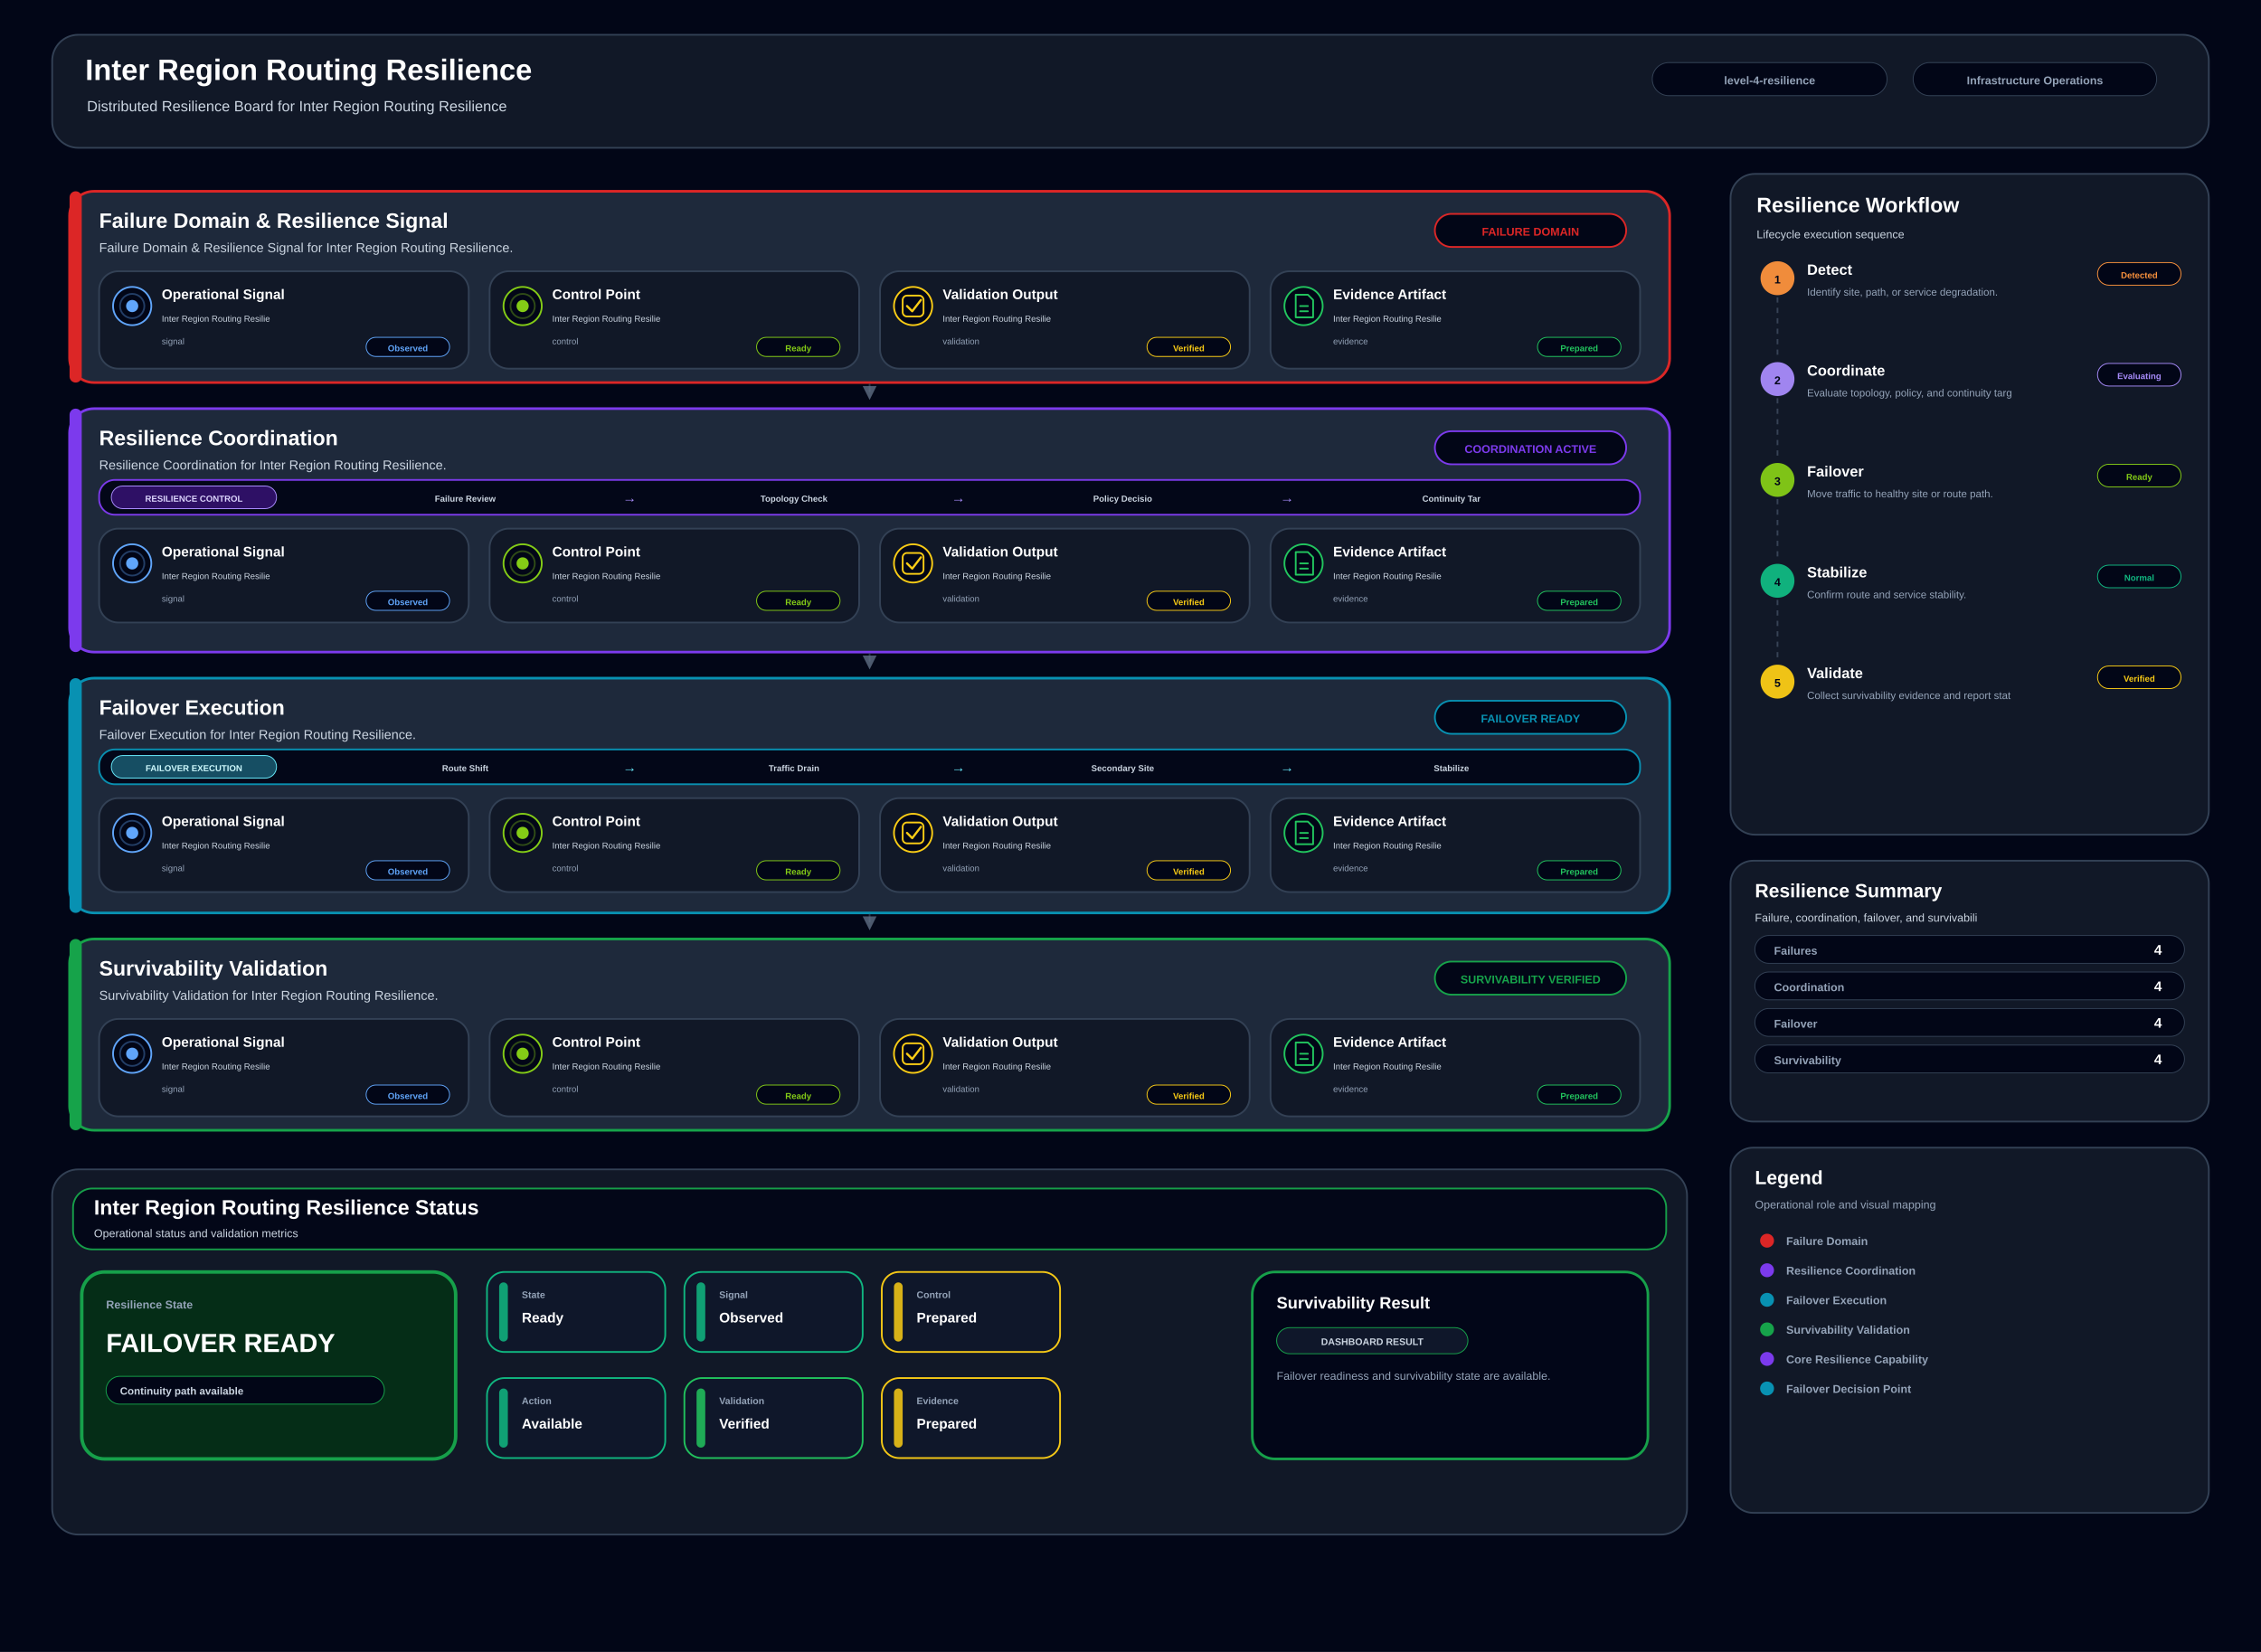
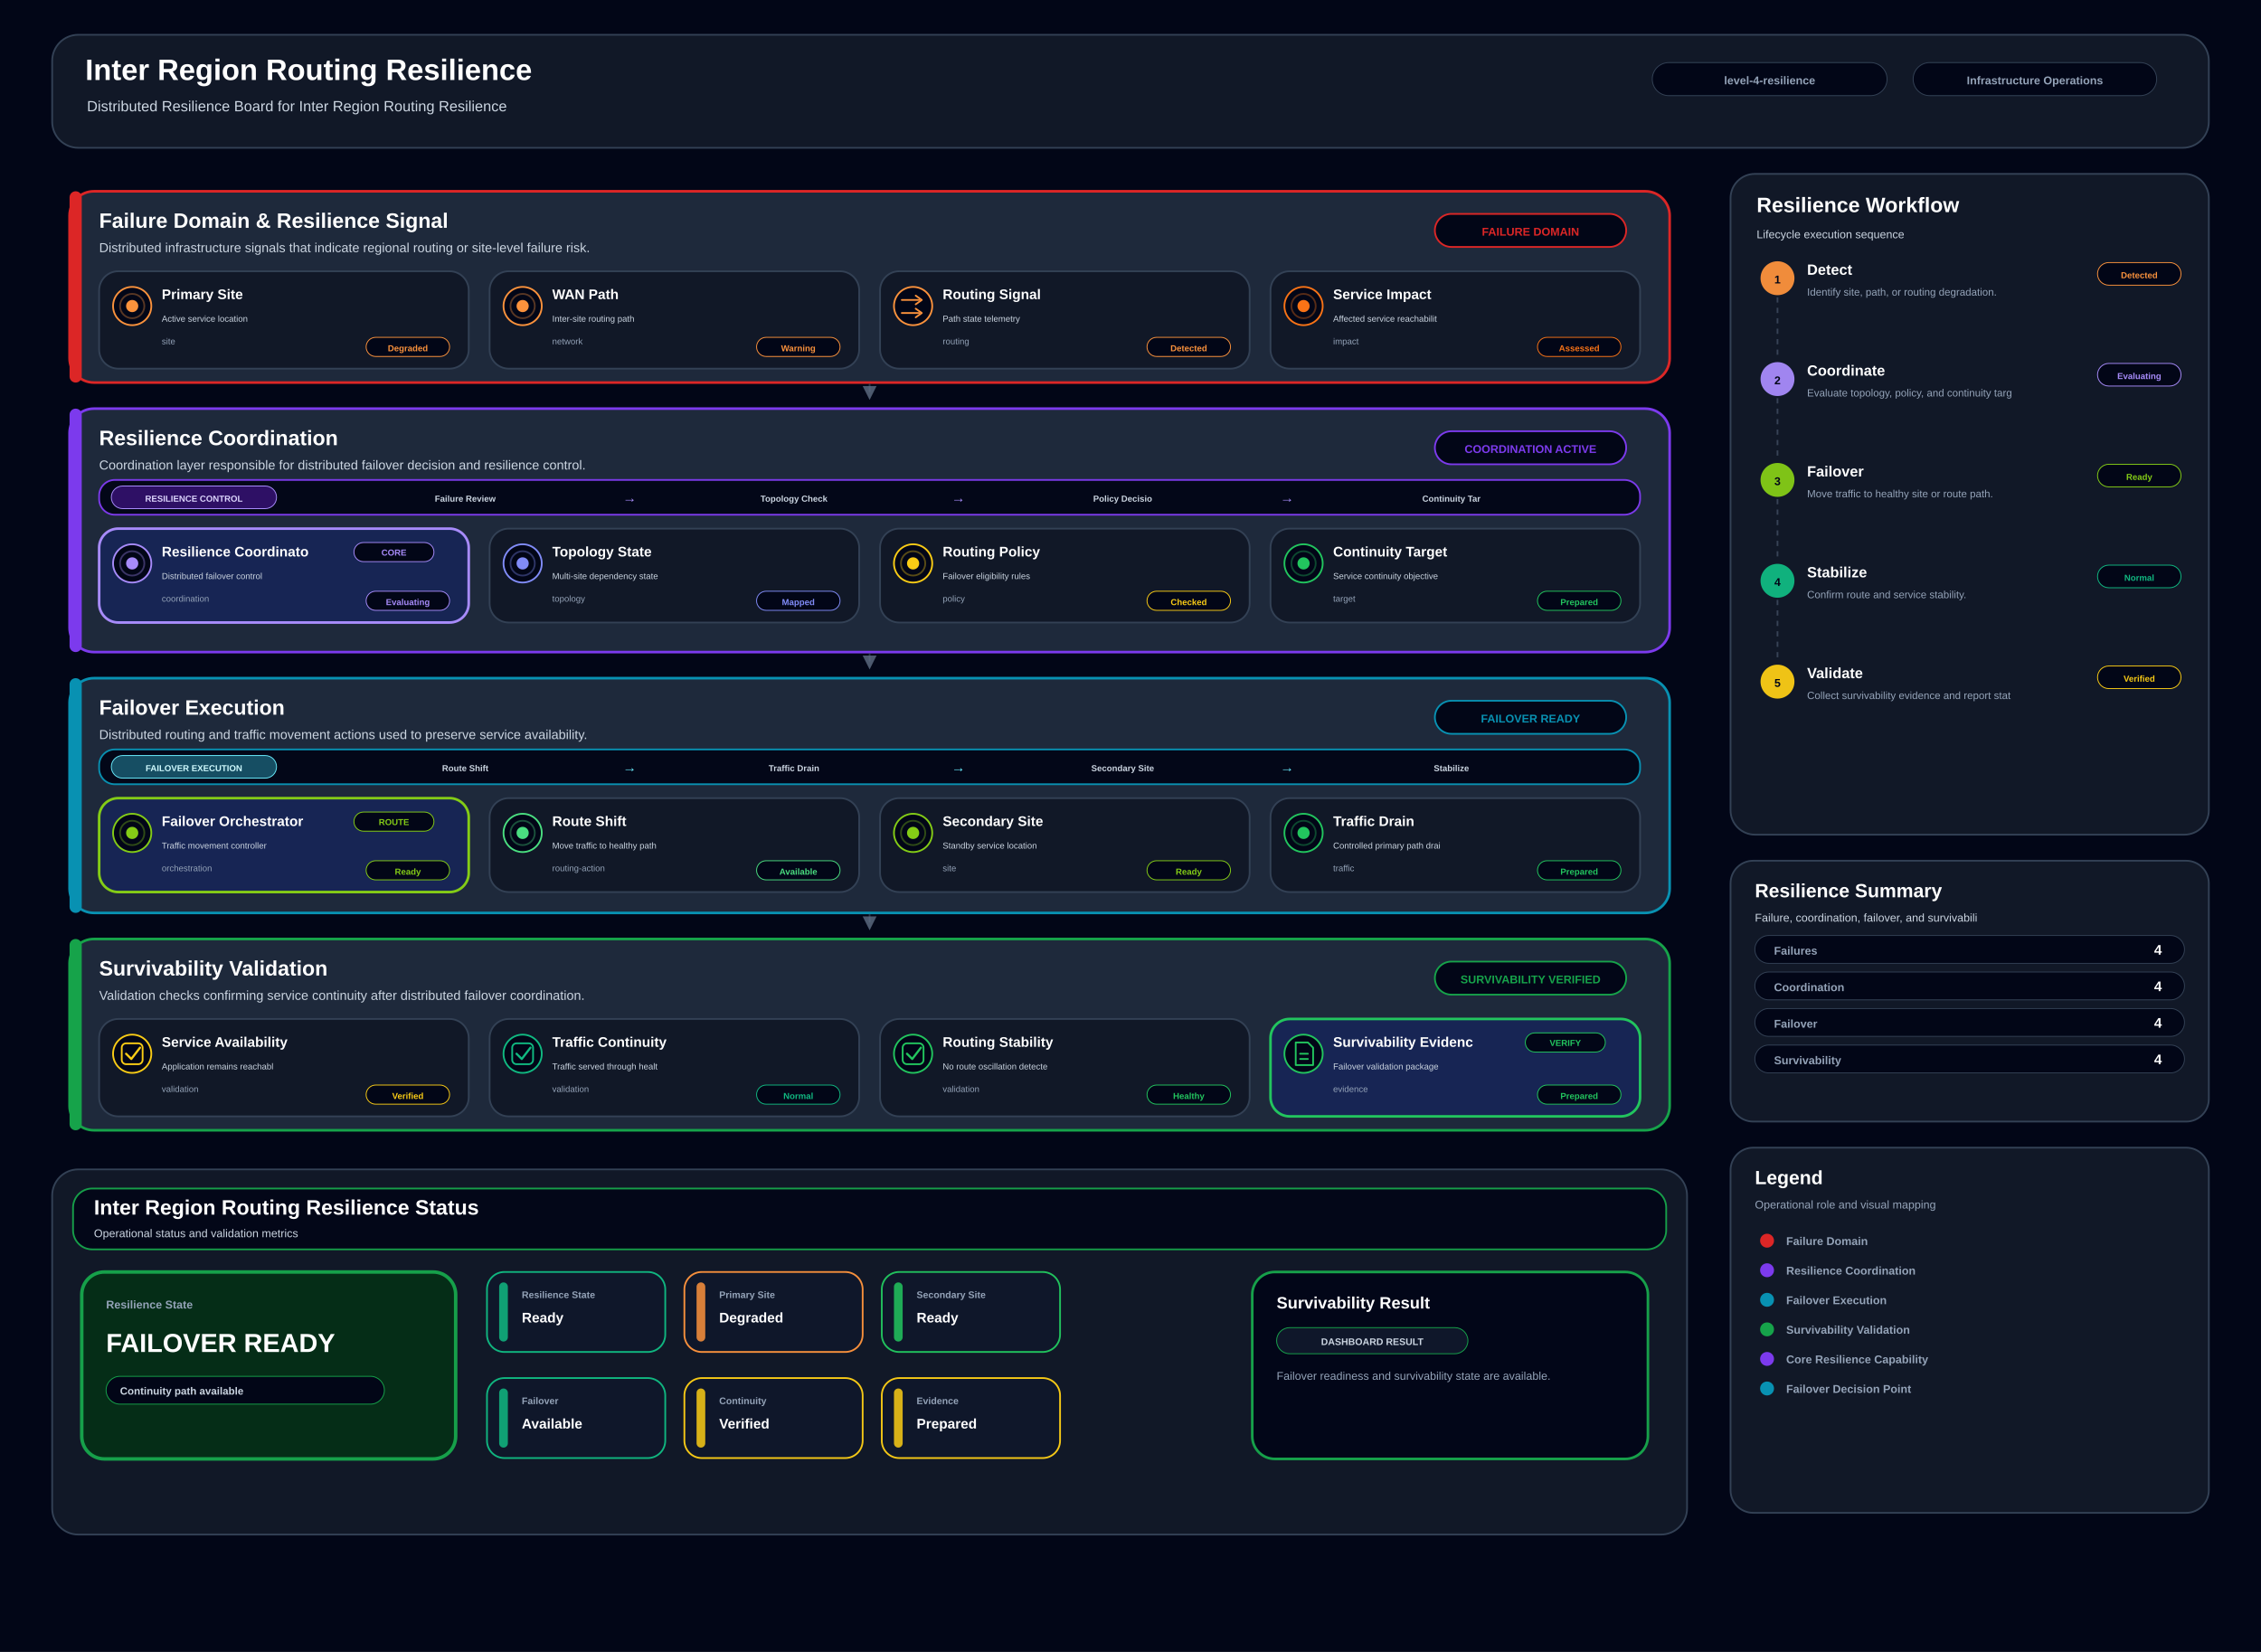
<svg xmlns="http://www.w3.org/2000/svg" width="2600" height="1900" viewBox="0 0 2600 1900" font-family="Arial, Helvetica, sans-serif">
  <style>text { font-family: Arial, Helvetica, sans-serif; letter-spacing: normal; word-spacing: normal; text-rendering: optimizeLegibility; font-kerning: normal; }</style>
  <style>text { font-family: Arial, Helvetica, sans-serif; letter-spacing: normal; word-spacing: normal; text-rendering: optimizeLegibility; font-kerning: normal; }</style>
  <rect width="2600" height="1900" fill="#020617" />
  <rect x="60" y="40" width="2480" height="130" rx="30" fill="#111827" stroke="#334155" stroke-width="2" />
  <text x="98" y="92" fill="#ffffff" font-size="34" font-weight="bold">Inter Region Routing Resilience</text>
  <text x="100" y="128" fill="#cbd5e1" font-size="17">Distributed Resilience Board for Inter Region Routing Resilience</text>
  <rect x="1900" y="72" width="270" height="38" rx="19" fill="#020617" stroke="#334155" stroke-width="1" />
  <text x="2035" y="97" fill="#94a3b8" font-size="13" text-anchor="middle" font-weight="bold">level-4-resilience</text>
  <rect x="2200" y="72" width="280" height="38" rx="19" fill="#020617" stroke="#334155" stroke-width="1" />
  <text x="2340" y="97" fill="#94a3b8" font-size="13" text-anchor="middle" font-weight="bold">Infrastructure Operations</text>
  <rect x="80" y="220" width="1840" height="220" rx="28" fill="#1e293b" stroke="#dc2626" stroke-width="3" />
  <rect x="80" y="220" width="14" height="220" rx="7" fill="#dc2626" />
  <text x="114" y="262" fill="#ffffff" font-size="24" font-weight="bold">Failure Domain &amp; Resilience Signal</text>
-   <text x="114" y="290" fill="#cbd5e1" font-size="15">Failure Domain &amp; Resilience Signal for Inter Region Routing Resilience.</text>
+   <text x="114" y="290" fill="#cbd5e1" font-size="15">Distributed infrastructure signals that indicate regional routing or site-level failure risk.</text>
  <rect x="1650" y="246" width="220" height="38" rx="19" fill="#020617" stroke="#dc2626" stroke-width="2" />
  <text x="1760" y="271" fill="#dc2626" font-size="13" text-anchor="middle" font-weight="bold">FAILURE DOMAIN</text>
  <rect x="114" y="312" width="425" height="112" rx="22" fill="#111827" stroke="#334155" stroke-width="2" />
-   <circle cx="152" cy="352" r="22" fill="#020617" stroke="#60a5fa" stroke-width="2" />
-   <circle cx="152" cy="352" r="7" fill="#60a5fa" />
-   <circle cx="152" cy="352" r="14" fill="none" stroke="#60a5fa" stroke-width="2" opacity="0.35" />
-   <text x="186" y="344" fill="#ffffff" font-size="16" font-weight="bold">Operational Signal</text>
-   <text x="186" y="370" fill="#cbd5e1" font-size="10">Inter Region Routing Resilie</text>
-   <text x="186" y="396" fill="#94a3b8" font-size="10">signal</text>
-   <rect x="421" y="388" width="96" height="22" rx="11" fill="#020617" stroke="#60a5fa" stroke-width="1" />
-   <text x="469" y="404" fill="#60a5fa" font-size="10" text-anchor="middle" font-weight="bold">Observed</text>
+   <circle cx="152" cy="352" r="22" fill="#020617" stroke="#fb923c" stroke-width="2" />
+   <circle cx="152" cy="352" r="7" fill="#fb923c" />
+   <circle cx="152" cy="352" r="14" fill="none" stroke="#fb923c" stroke-width="2" opacity="0.35" />
+   <text x="186" y="344" fill="#ffffff" font-size="16" font-weight="bold">Primary Site</text>
+   <text x="186" y="370" fill="#cbd5e1" font-size="10">Active service location</text>
+   <text x="186" y="396" fill="#94a3b8" font-size="10">site</text>
+   <rect x="421" y="388" width="96" height="22" rx="11" fill="#020617" stroke="#fb923c" stroke-width="1" />
+   <text x="469" y="404" fill="#fb923c" font-size="10" text-anchor="middle" font-weight="bold">Degraded</text>
  <rect x="563" y="312" width="425" height="112" rx="22" fill="#111827" stroke="#334155" stroke-width="2" />
-   <circle cx="601" cy="352" r="22" fill="#020617" stroke="#84cc16" stroke-width="2" />
-   <circle cx="601" cy="352" r="7" fill="#84cc16" />
-   <circle cx="601" cy="352" r="14" fill="none" stroke="#84cc16" stroke-width="2" opacity="0.35" />
-   <text x="635" y="344" fill="#ffffff" font-size="16" font-weight="bold">Control Point</text>
-   <text x="635" y="370" fill="#cbd5e1" font-size="10">Inter Region Routing Resilie</text>
-   <text x="635" y="396" fill="#94a3b8" font-size="10">control</text>
-   <rect x="870" y="388" width="96" height="22" rx="11" fill="#020617" stroke="#84cc16" stroke-width="1" />
-   <text x="918" y="404" fill="#84cc16" font-size="10" text-anchor="middle" font-weight="bold">Ready</text>
+   <circle cx="601" cy="352" r="22" fill="#020617" stroke="#fb923c" stroke-width="2" />
+   <circle cx="601" cy="352" r="7" fill="#fb923c" />
+   <circle cx="601" cy="352" r="14" fill="none" stroke="#fb923c" stroke-width="2" opacity="0.35" />
+   <text x="635" y="344" fill="#ffffff" font-size="16" font-weight="bold">WAN Path</text>
+   <text x="635" y="370" fill="#cbd5e1" font-size="10">Inter-site routing path</text>
+   <text x="635" y="396" fill="#94a3b8" font-size="10">network</text>
+   <rect x="870" y="388" width="96" height="22" rx="11" fill="#020617" stroke="#fb923c" stroke-width="1" />
+   <text x="918" y="404" fill="#fb923c" font-size="10" text-anchor="middle" font-weight="bold">Warning</text>
  <rect x="1012" y="312" width="425" height="112" rx="22" fill="#111827" stroke="#334155" stroke-width="2" />
-   <circle cx="1050" cy="352" r="22" fill="#020617" stroke="#facc15" stroke-width="2" />
-   <rect x="1038" y="340" width="24" height="24" rx="5" fill="none" stroke="#facc15" stroke-width="2" />
-   <polyline points="1043,352 1049,358 1059,345" fill="none" stroke="#facc15" stroke-width="2.5" stroke-linecap="round" stroke-linejoin="round" />
-   <text x="1084" y="344" fill="#ffffff" font-size="16" font-weight="bold">Validation Output</text>
-   <text x="1084" y="370" fill="#cbd5e1" font-size="10">Inter Region Routing Resilie</text>
-   <text x="1084" y="396" fill="#94a3b8" font-size="10">validation</text>
-   <rect x="1319" y="388" width="96" height="22" rx="11" fill="#020617" stroke="#facc15" stroke-width="1" />
-   <text x="1367" y="404" fill="#facc15" font-size="10" text-anchor="middle" font-weight="bold">Verified</text>
+   <circle cx="1050" cy="352" r="22" fill="#020617" stroke="#fb923c" stroke-width="2" />
+   <line x1="1037" y1="345" x2="1057" y2="345" stroke="#fb923c" stroke-width="2" stroke-linecap="round" />
+   <polyline points="1053,340 1060,345 1053,350" fill="none" stroke="#fb923c" stroke-width="2" stroke-linecap="round" stroke-linejoin="round" />
+   <line x1="1037" y1="360" x2="1057" y2="360" stroke="#fb923c" stroke-width="2" stroke-linecap="round" />
+   <polyline points="1053,355 1060,360 1053,365" fill="none" stroke="#fb923c" stroke-width="2" stroke-linecap="round" stroke-linejoin="round" />
+   <text x="1084" y="344" fill="#ffffff" font-size="16" font-weight="bold">Routing Signal</text>
+   <text x="1084" y="370" fill="#cbd5e1" font-size="10">Path state telemetry</text>
+   <text x="1084" y="396" fill="#94a3b8" font-size="10">routing</text>
+   <rect x="1319" y="388" width="96" height="22" rx="11" fill="#020617" stroke="#fb923c" stroke-width="1" />
+   <text x="1367" y="404" fill="#fb923c" font-size="10" text-anchor="middle" font-weight="bold">Detected</text>
  <rect x="1461" y="312" width="425" height="112" rx="22" fill="#111827" stroke="#334155" stroke-width="2" />
-   <circle cx="1499" cy="352" r="22" fill="#020617" stroke="#22c55e" stroke-width="2" />
-   <polygon points="1490,339 1504,339 1510,345 1510,365 1490,365" fill="none" stroke="#22c55e" stroke-width="2" stroke-linejoin="round" />
-   <line x1="1495" y1="352" x2="1504" y2="352" stroke="#22c55e" stroke-width="2" stroke-linecap="round" />
-   <line x1="1495" y1="358" x2="1504" y2="358" stroke="#22c55e" stroke-width="2" stroke-linecap="round" />
-   <text x="1533" y="344" fill="#ffffff" font-size="16" font-weight="bold">Evidence Artifact</text>
-   <text x="1533" y="370" fill="#cbd5e1" font-size="10">Inter Region Routing Resilie</text>
-   <text x="1533" y="396" fill="#94a3b8" font-size="10">evidence</text>
-   <rect x="1768" y="388" width="96" height="22" rx="11" fill="#020617" stroke="#22c55e" stroke-width="1" />
-   <text x="1816" y="404" fill="#22c55e" font-size="10" text-anchor="middle" font-weight="bold">Prepared</text>
+   <circle cx="1499" cy="352" r="22" fill="#020617" stroke="#f97316" stroke-width="2" />
+   <circle cx="1499" cy="352" r="7" fill="#f97316" />
+   <circle cx="1499" cy="352" r="14" fill="none" stroke="#f97316" stroke-width="2" opacity="0.35" />
+   <text x="1533" y="344" fill="#ffffff" font-size="16" font-weight="bold">Service Impact</text>
+   <text x="1533" y="370" fill="#cbd5e1" font-size="10">Affected service reachabilit</text>
+   <text x="1533" y="396" fill="#94a3b8" font-size="10">impact</text>
+   <rect x="1768" y="388" width="96" height="22" rx="11" fill="#020617" stroke="#f97316" stroke-width="1" />
+   <text x="1816" y="404" fill="#f97316" font-size="10" text-anchor="middle" font-weight="bold">Assessed</text>
  <rect x="80" y="470" width="1840" height="280" rx="28" fill="#1e293b" stroke="#7c3aed" stroke-width="3" />
  <rect x="80" y="470" width="14" height="280" rx="7" fill="#7c3aed" />
  <text x="114" y="512" fill="#ffffff" font-size="24" font-weight="bold">Resilience Coordination</text>
-   <text x="114" y="540" fill="#cbd5e1" font-size="15">Resilience Coordination for Inter Region Routing Resilience.</text>
+   <text x="114" y="540" fill="#cbd5e1" font-size="15">Coordination layer responsible for distributed failover decision and resilience control.</text>
  <rect x="1650" y="496" width="220" height="38" rx="19" fill="#020617" stroke="#7c3aed" stroke-width="2" />
  <text x="1760" y="521" fill="#7c3aed" font-size="13" text-anchor="middle" font-weight="bold">COORDINATION ACTIVE</text>
  <rect x="114" y="552" width="1772" height="40" rx="18" fill="#020617" stroke="#7c3aed" stroke-width="2" opacity="0.98" />
  <rect x="128" y="559" width="190" height="26" rx="13" fill="#2e1065" stroke="#a78bfa" stroke-width="1" />
  <text x="223.0" y="577" fill="#ddd6fe" font-size="10" text-anchor="middle" font-weight="bold">RESILIENCE CONTROL</text>
  <text x="535.0" y="577" fill="#cbd5e1" font-size="10" text-anchor="middle" font-weight="bold">Failure Review</text>
  <text x="724.0" y="578" fill="#a78bfa" font-size="16" text-anchor="middle" font-weight="bold">→</text>
  <text x="913.0" y="577" fill="#cbd5e1" font-size="10" text-anchor="middle" font-weight="bold">Topology Check</text>
  <text x="1102.0" y="578" fill="#a78bfa" font-size="16" text-anchor="middle" font-weight="bold">→</text>
  <text x="1291.0" y="577" fill="#cbd5e1" font-size="10" text-anchor="middle" font-weight="bold">Policy Decisio</text>
  <text x="1480.0" y="578" fill="#a78bfa" font-size="16" text-anchor="middle" font-weight="bold">→</text>
  <text x="1669.0" y="577" fill="#cbd5e1" font-size="10" text-anchor="middle" font-weight="bold">Continuity Tar</text>
-   <rect x="114" y="608" width="425" height="108" rx="22" fill="#111827" stroke="#334155" stroke-width="2" />
-   <circle cx="152" cy="648" r="22" fill="#020617" stroke="#60a5fa" stroke-width="2" />
-   <circle cx="152" cy="648" r="7" fill="#60a5fa" />
-   <circle cx="152" cy="648" r="14" fill="none" stroke="#60a5fa" stroke-width="2" opacity="0.35" />
-   <text x="186" y="640" fill="#ffffff" font-size="16" font-weight="bold">Operational Signal</text>
-   <text x="186" y="666" fill="#cbd5e1" font-size="10">Inter Region Routing Resilie</text>
-   <text x="186" y="692" fill="#94a3b8" font-size="10">signal</text>
-   <rect x="421" y="680" width="96" height="22" rx="11" fill="#020617" stroke="#60a5fa" stroke-width="1" />
-   <text x="469" y="696" fill="#60a5fa" font-size="10" text-anchor="middle" font-weight="bold">Observed</text>
+   <rect x="114" y="608" width="425" height="108" rx="22" fill="#172554" stroke="#a78bfa" stroke-width="3" />
+   <circle cx="152" cy="648" r="22" fill="#020617" stroke="#a78bfa" stroke-width="2" />
+   <circle cx="152" cy="648" r="7" fill="#a78bfa" />
+   <circle cx="152" cy="648" r="14" fill="none" stroke="#a78bfa" stroke-width="2" opacity="0.35" />
+   <text x="186" y="640" fill="#ffffff" font-size="16" font-weight="bold">Resilience Coordinato</text>
+   <text x="186" y="666" fill="#cbd5e1" font-size="10">Distributed failover control</text>
+   <text x="186" y="692" fill="#94a3b8" font-size="10">coordination</text>
+   <rect x="421" y="680" width="96" height="22" rx="11" fill="#020617" stroke="#a78bfa" stroke-width="1" />
+   <text x="469" y="696" fill="#a78bfa" font-size="10" text-anchor="middle" font-weight="bold">Evaluating</text>
+   <rect x="407" y="624" width="92" height="22" rx="11" fill="#020617" stroke="#a78bfa" stroke-width="1" />
+   <text x="453" y="639" fill="#a78bfa" font-size="10" text-anchor="middle" font-weight="bold">CORE</text>
  <rect x="563" y="608" width="425" height="108" rx="22" fill="#111827" stroke="#334155" stroke-width="2" />
-   <circle cx="601" cy="648" r="22" fill="#020617" stroke="#84cc16" stroke-width="2" />
-   <circle cx="601" cy="648" r="7" fill="#84cc16" />
-   <circle cx="601" cy="648" r="14" fill="none" stroke="#84cc16" stroke-width="2" opacity="0.35" />
-   <text x="635" y="640" fill="#ffffff" font-size="16" font-weight="bold">Control Point</text>
-   <text x="635" y="666" fill="#cbd5e1" font-size="10">Inter Region Routing Resilie</text>
-   <text x="635" y="692" fill="#94a3b8" font-size="10">control</text>
-   <rect x="870" y="680" width="96" height="22" rx="11" fill="#020617" stroke="#84cc16" stroke-width="1" />
-   <text x="918" y="696" fill="#84cc16" font-size="10" text-anchor="middle" font-weight="bold">Ready</text>
+   <circle cx="601" cy="648" r="22" fill="#020617" stroke="#818cf8" stroke-width="2" />
+   <circle cx="601" cy="648" r="7" fill="#818cf8" />
+   <circle cx="601" cy="648" r="14" fill="none" stroke="#818cf8" stroke-width="2" opacity="0.35" />
+   <text x="635" y="640" fill="#ffffff" font-size="16" font-weight="bold">Topology State</text>
+   <text x="635" y="666" fill="#cbd5e1" font-size="10">Multi-site dependency state</text>
+   <text x="635" y="692" fill="#94a3b8" font-size="10">topology</text>
+   <rect x="870" y="680" width="96" height="22" rx="11" fill="#020617" stroke="#818cf8" stroke-width="1" />
+   <text x="918" y="696" fill="#818cf8" font-size="10" text-anchor="middle" font-weight="bold">Mapped</text>
  <rect x="1012" y="608" width="425" height="108" rx="22" fill="#111827" stroke="#334155" stroke-width="2" />
  <circle cx="1050" cy="648" r="22" fill="#020617" stroke="#facc15" stroke-width="2" />
-   <rect x="1038" y="636" width="24" height="24" rx="5" fill="none" stroke="#facc15" stroke-width="2" />
-   <polyline points="1043,648 1049,654 1059,641" fill="none" stroke="#facc15" stroke-width="2.5" stroke-linecap="round" stroke-linejoin="round" />
-   <text x="1084" y="640" fill="#ffffff" font-size="16" font-weight="bold">Validation Output</text>
-   <text x="1084" y="666" fill="#cbd5e1" font-size="10">Inter Region Routing Resilie</text>
-   <text x="1084" y="692" fill="#94a3b8" font-size="10">validation</text>
+   <circle cx="1050" cy="648" r="7" fill="#facc15" />
+   <circle cx="1050" cy="648" r="14" fill="none" stroke="#facc15" stroke-width="2" opacity="0.35" />
+   <text x="1084" y="640" fill="#ffffff" font-size="16" font-weight="bold">Routing Policy</text>
+   <text x="1084" y="666" fill="#cbd5e1" font-size="10">Failover eligibility rules</text>
+   <text x="1084" y="692" fill="#94a3b8" font-size="10">policy</text>
  <rect x="1319" y="680" width="96" height="22" rx="11" fill="#020617" stroke="#facc15" stroke-width="1" />
-   <text x="1367" y="696" fill="#facc15" font-size="10" text-anchor="middle" font-weight="bold">Verified</text>
+   <text x="1367" y="696" fill="#facc15" font-size="10" text-anchor="middle" font-weight="bold">Checked</text>
  <rect x="1461" y="608" width="425" height="108" rx="22" fill="#111827" stroke="#334155" stroke-width="2" />
  <circle cx="1499" cy="648" r="22" fill="#020617" stroke="#22c55e" stroke-width="2" />
-   <polygon points="1490,635 1504,635 1510,641 1510,661 1490,661" fill="none" stroke="#22c55e" stroke-width="2" stroke-linejoin="round" />
-   <line x1="1495" y1="648" x2="1504" y2="648" stroke="#22c55e" stroke-width="2" stroke-linecap="round" />
-   <line x1="1495" y1="654" x2="1504" y2="654" stroke="#22c55e" stroke-width="2" stroke-linecap="round" />
-   <text x="1533" y="640" fill="#ffffff" font-size="16" font-weight="bold">Evidence Artifact</text>
-   <text x="1533" y="666" fill="#cbd5e1" font-size="10">Inter Region Routing Resilie</text>
-   <text x="1533" y="692" fill="#94a3b8" font-size="10">evidence</text>
+   <circle cx="1499" cy="648" r="7" fill="#22c55e" />
+   <circle cx="1499" cy="648" r="14" fill="none" stroke="#22c55e" stroke-width="2" opacity="0.35" />
+   <text x="1533" y="640" fill="#ffffff" font-size="16" font-weight="bold">Continuity Target</text>
+   <text x="1533" y="666" fill="#cbd5e1" font-size="10">Service continuity objective</text>
+   <text x="1533" y="692" fill="#94a3b8" font-size="10">target</text>
  <rect x="1768" y="680" width="96" height="22" rx="11" fill="#020617" stroke="#22c55e" stroke-width="1" />
  <text x="1816" y="696" fill="#22c55e" font-size="10" text-anchor="middle" font-weight="bold">Prepared</text>
  <rect x="80" y="780" width="1840" height="270" rx="28" fill="#1e293b" stroke="#0891b2" stroke-width="3" />
  <rect x="80" y="780" width="14" height="270" rx="7" fill="#0891b2" />
  <text x="114" y="822" fill="#ffffff" font-size="24" font-weight="bold">Failover Execution</text>
-   <text x="114" y="850" fill="#cbd5e1" font-size="15">Failover Execution for Inter Region Routing Resilience.</text>
+   <text x="114" y="850" fill="#cbd5e1" font-size="15">Distributed routing and traffic movement actions used to preserve service availability.</text>
  <rect x="1650" y="806" width="220" height="38" rx="19" fill="#020617" stroke="#0891b2" stroke-width="2" />
  <text x="1760" y="831" fill="#0891b2" font-size="13" text-anchor="middle" font-weight="bold">FAILOVER READY</text>
  <rect x="114" y="862" width="1772" height="40" rx="18" fill="#020617" stroke="#0891b2" stroke-width="2" opacity="0.98" />
  <rect x="128" y="869" width="190" height="26" rx="13" fill="#164e63" stroke="#67e8f9" stroke-width="1" />
  <text x="223.0" y="887" fill="#cffafe" font-size="10" text-anchor="middle" font-weight="bold">FAILOVER EXECUTION</text>
  <text x="535.0" y="887" fill="#cbd5e1" font-size="10" text-anchor="middle" font-weight="bold">Route Shift</text>
  <text x="724.0" y="888" fill="#67e8f9" font-size="16" text-anchor="middle" font-weight="bold">→</text>
  <text x="913.0" y="887" fill="#cbd5e1" font-size="10" text-anchor="middle" font-weight="bold">Traffic Drain</text>
  <text x="1102.0" y="888" fill="#67e8f9" font-size="16" text-anchor="middle" font-weight="bold">→</text>
  <text x="1291.0" y="887" fill="#cbd5e1" font-size="10" text-anchor="middle" font-weight="bold">Secondary Site</text>
  <text x="1480.0" y="888" fill="#67e8f9" font-size="16" text-anchor="middle" font-weight="bold">→</text>
  <text x="1669.0" y="887" fill="#cbd5e1" font-size="10" text-anchor="middle" font-weight="bold">Stabilize</text>
-   <rect x="114" y="918" width="425" height="108" rx="22" fill="#111827" stroke="#334155" stroke-width="2" />
-   <circle cx="152" cy="958" r="22" fill="#020617" stroke="#60a5fa" stroke-width="2" />
-   <circle cx="152" cy="958" r="7" fill="#60a5fa" />
-   <circle cx="152" cy="958" r="14" fill="none" stroke="#60a5fa" stroke-width="2" opacity="0.35" />
-   <text x="186" y="950" fill="#ffffff" font-size="16" font-weight="bold">Operational Signal</text>
-   <text x="186" y="976" fill="#cbd5e1" font-size="10">Inter Region Routing Resilie</text>
-   <text x="186" y="1002" fill="#94a3b8" font-size="10">signal</text>
-   <rect x="421" y="990" width="96" height="22" rx="11" fill="#020617" stroke="#60a5fa" stroke-width="1" />
-   <text x="469" y="1006" fill="#60a5fa" font-size="10" text-anchor="middle" font-weight="bold">Observed</text>
+   <rect x="114" y="918" width="425" height="108" rx="22" fill="#172554" stroke="#84cc16" stroke-width="3" />
+   <circle cx="152" cy="958" r="22" fill="#020617" stroke="#84cc16" stroke-width="2" />
+   <circle cx="152" cy="958" r="7" fill="#84cc16" />
+   <circle cx="152" cy="958" r="14" fill="none" stroke="#84cc16" stroke-width="2" opacity="0.35" />
+   <text x="186" y="950" fill="#ffffff" font-size="16" font-weight="bold">Failover Orchestrator</text>
+   <text x="186" y="976" fill="#cbd5e1" font-size="10">Traffic movement controller</text>
+   <text x="186" y="1002" fill="#94a3b8" font-size="10">orchestration</text>
+   <rect x="421" y="990" width="96" height="22" rx="11" fill="#020617" stroke="#84cc16" stroke-width="1" />
+   <text x="469" y="1006" fill="#84cc16" font-size="10" text-anchor="middle" font-weight="bold">Ready</text>
+   <rect x="407" y="934" width="92" height="22" rx="11" fill="#020617" stroke="#84cc16" stroke-width="1" />
+   <text x="453" y="949" fill="#84cc16" font-size="10" text-anchor="middle" font-weight="bold">ROUTE</text>
  <rect x="563" y="918" width="425" height="108" rx="22" fill="#111827" stroke="#334155" stroke-width="2" />
-   <circle cx="601" cy="958" r="22" fill="#020617" stroke="#84cc16" stroke-width="2" />
-   <circle cx="601" cy="958" r="7" fill="#84cc16" />
-   <circle cx="601" cy="958" r="14" fill="none" stroke="#84cc16" stroke-width="2" opacity="0.35" />
-   <text x="635" y="950" fill="#ffffff" font-size="16" font-weight="bold">Control Point</text>
-   <text x="635" y="976" fill="#cbd5e1" font-size="10">Inter Region Routing Resilie</text>
-   <text x="635" y="1002" fill="#94a3b8" font-size="10">control</text>
-   <rect x="870" y="990" width="96" height="22" rx="11" fill="#020617" stroke="#84cc16" stroke-width="1" />
-   <text x="918" y="1006" fill="#84cc16" font-size="10" text-anchor="middle" font-weight="bold">Ready</text>
+   <circle cx="601" cy="958" r="22" fill="#020617" stroke="#4ade80" stroke-width="2" />
+   <circle cx="601" cy="958" r="7" fill="#4ade80" />
+   <circle cx="601" cy="958" r="14" fill="none" stroke="#4ade80" stroke-width="2" opacity="0.35" />
+   <text x="635" y="950" fill="#ffffff" font-size="16" font-weight="bold">Route Shift</text>
+   <text x="635" y="976" fill="#cbd5e1" font-size="10">Move traffic to healthy path</text>
+   <text x="635" y="1002" fill="#94a3b8" font-size="10">routing-action</text>
+   <rect x="870" y="990" width="96" height="22" rx="11" fill="#020617" stroke="#4ade80" stroke-width="1" />
+   <text x="918" y="1006" fill="#4ade80" font-size="10" text-anchor="middle" font-weight="bold">Available</text>
  <rect x="1012" y="918" width="425" height="108" rx="22" fill="#111827" stroke="#334155" stroke-width="2" />
-   <circle cx="1050" cy="958" r="22" fill="#020617" stroke="#facc15" stroke-width="2" />
-   <rect x="1038" y="946" width="24" height="24" rx="5" fill="none" stroke="#facc15" stroke-width="2" />
-   <polyline points="1043,958 1049,964 1059,951" fill="none" stroke="#facc15" stroke-width="2.5" stroke-linecap="round" stroke-linejoin="round" />
-   <text x="1084" y="950" fill="#ffffff" font-size="16" font-weight="bold">Validation Output</text>
-   <text x="1084" y="976" fill="#cbd5e1" font-size="10">Inter Region Routing Resilie</text>
-   <text x="1084" y="1002" fill="#94a3b8" font-size="10">validation</text>
-   <rect x="1319" y="990" width="96" height="22" rx="11" fill="#020617" stroke="#facc15" stroke-width="1" />
-   <text x="1367" y="1006" fill="#facc15" font-size="10" text-anchor="middle" font-weight="bold">Verified</text>
+   <circle cx="1050" cy="958" r="22" fill="#020617" stroke="#84cc16" stroke-width="2" />
+   <circle cx="1050" cy="958" r="7" fill="#84cc16" />
+   <circle cx="1050" cy="958" r="14" fill="none" stroke="#84cc16" stroke-width="2" opacity="0.35" />
+   <text x="1084" y="950" fill="#ffffff" font-size="16" font-weight="bold">Secondary Site</text>
+   <text x="1084" y="976" fill="#cbd5e1" font-size="10">Standby service location</text>
+   <text x="1084" y="1002" fill="#94a3b8" font-size="10">site</text>
+   <rect x="1319" y="990" width="96" height="22" rx="11" fill="#020617" stroke="#84cc16" stroke-width="1" />
+   <text x="1367" y="1006" fill="#84cc16" font-size="10" text-anchor="middle" font-weight="bold">Ready</text>
  <rect x="1461" y="918" width="425" height="108" rx="22" fill="#111827" stroke="#334155" stroke-width="2" />
  <circle cx="1499" cy="958" r="22" fill="#020617" stroke="#22c55e" stroke-width="2" />
-   <polygon points="1490,945 1504,945 1510,951 1510,971 1490,971" fill="none" stroke="#22c55e" stroke-width="2" stroke-linejoin="round" />
-   <line x1="1495" y1="958" x2="1504" y2="958" stroke="#22c55e" stroke-width="2" stroke-linecap="round" />
-   <line x1="1495" y1="964" x2="1504" y2="964" stroke="#22c55e" stroke-width="2" stroke-linecap="round" />
-   <text x="1533" y="950" fill="#ffffff" font-size="16" font-weight="bold">Evidence Artifact</text>
-   <text x="1533" y="976" fill="#cbd5e1" font-size="10">Inter Region Routing Resilie</text>
-   <text x="1533" y="1002" fill="#94a3b8" font-size="10">evidence</text>
+   <circle cx="1499" cy="958" r="7" fill="#22c55e" />
+   <circle cx="1499" cy="958" r="14" fill="none" stroke="#22c55e" stroke-width="2" opacity="0.35" />
+   <text x="1533" y="950" fill="#ffffff" font-size="16" font-weight="bold">Traffic Drain</text>
+   <text x="1533" y="976" fill="#cbd5e1" font-size="10">Controlled primary path drai</text>
+   <text x="1533" y="1002" fill="#94a3b8" font-size="10">traffic</text>
  <rect x="1768" y="990" width="96" height="22" rx="11" fill="#020617" stroke="#22c55e" stroke-width="1" />
  <text x="1816" y="1006" fill="#22c55e" font-size="10" text-anchor="middle" font-weight="bold">Prepared</text>
  <rect x="80" y="1080" width="1840" height="220" rx="28" fill="#1e293b" stroke="#16a34a" stroke-width="3" />
  <rect x="80" y="1080" width="14" height="220" rx="7" fill="#16a34a" />
  <text x="114" y="1122" fill="#ffffff" font-size="24" font-weight="bold">Survivability Validation</text>
-   <text x="114" y="1150" fill="#cbd5e1" font-size="15">Survivability Validation for Inter Region Routing Resilience.</text>
+   <text x="114" y="1150" fill="#cbd5e1" font-size="15">Validation checks confirming service continuity after distributed failover coordination.</text>
  <rect x="1650" y="1106" width="220" height="38" rx="19" fill="#020617" stroke="#16a34a" stroke-width="2" />
  <text x="1760" y="1131" fill="#16a34a" font-size="13" text-anchor="middle" font-weight="bold">SURVIVABILITY VERIFIED</text>
  <rect x="114" y="1172" width="425" height="112" rx="22" fill="#111827" stroke="#334155" stroke-width="2" />
-   <circle cx="152" cy="1212" r="22" fill="#020617" stroke="#60a5fa" stroke-width="2" />
-   <circle cx="152" cy="1212" r="7" fill="#60a5fa" />
-   <circle cx="152" cy="1212" r="14" fill="none" stroke="#60a5fa" stroke-width="2" opacity="0.35" />
-   <text x="186" y="1204" fill="#ffffff" font-size="16" font-weight="bold">Operational Signal</text>
-   <text x="186" y="1230" fill="#cbd5e1" font-size="10">Inter Region Routing Resilie</text>
-   <text x="186" y="1256" fill="#94a3b8" font-size="10">signal</text>
-   <rect x="421" y="1248" width="96" height="22" rx="11" fill="#020617" stroke="#60a5fa" stroke-width="1" />
-   <text x="469" y="1264" fill="#60a5fa" font-size="10" text-anchor="middle" font-weight="bold">Observed</text>
+   <circle cx="152" cy="1212" r="22" fill="#020617" stroke="#facc15" stroke-width="2" />
+   <rect x="140" y="1200" width="24" height="24" rx="5" fill="none" stroke="#facc15" stroke-width="2" />
+   <polyline points="145,1212 151,1218 161,1205" fill="none" stroke="#facc15" stroke-width="2.5" stroke-linecap="round" stroke-linejoin="round" />
+   <text x="186" y="1204" fill="#ffffff" font-size="16" font-weight="bold">Service Availability</text>
+   <text x="186" y="1230" fill="#cbd5e1" font-size="10">Application remains reachabl</text>
+   <text x="186" y="1256" fill="#94a3b8" font-size="10">validation</text>
+   <rect x="421" y="1248" width="96" height="22" rx="11" fill="#020617" stroke="#facc15" stroke-width="1" />
+   <text x="469" y="1264" fill="#facc15" font-size="10" text-anchor="middle" font-weight="bold">Verified</text>
  <rect x="563" y="1172" width="425" height="112" rx="22" fill="#111827" stroke="#334155" stroke-width="2" />
-   <circle cx="601" cy="1212" r="22" fill="#020617" stroke="#84cc16" stroke-width="2" />
-   <circle cx="601" cy="1212" r="7" fill="#84cc16" />
-   <circle cx="601" cy="1212" r="14" fill="none" stroke="#84cc16" stroke-width="2" opacity="0.35" />
-   <text x="635" y="1204" fill="#ffffff" font-size="16" font-weight="bold">Control Point</text>
-   <text x="635" y="1230" fill="#cbd5e1" font-size="10">Inter Region Routing Resilie</text>
-   <text x="635" y="1256" fill="#94a3b8" font-size="10">control</text>
-   <rect x="870" y="1248" width="96" height="22" rx="11" fill="#020617" stroke="#84cc16" stroke-width="1" />
-   <text x="918" y="1264" fill="#84cc16" font-size="10" text-anchor="middle" font-weight="bold">Ready</text>
+   <circle cx="601" cy="1212" r="22" fill="#020617" stroke="#10b981" stroke-width="2" />
+   <rect x="589" y="1200" width="24" height="24" rx="5" fill="none" stroke="#10b981" stroke-width="2" />
+   <polyline points="594,1212 600,1218 610,1205" fill="none" stroke="#10b981" stroke-width="2.5" stroke-linecap="round" stroke-linejoin="round" />
+   <text x="635" y="1204" fill="#ffffff" font-size="16" font-weight="bold">Traffic Continuity</text>
+   <text x="635" y="1230" fill="#cbd5e1" font-size="10">Traffic served through healt</text>
+   <text x="635" y="1256" fill="#94a3b8" font-size="10">validation</text>
+   <rect x="870" y="1248" width="96" height="22" rx="11" fill="#020617" stroke="#10b981" stroke-width="1" />
+   <text x="918" y="1264" fill="#10b981" font-size="10" text-anchor="middle" font-weight="bold">Normal</text>
  <rect x="1012" y="1172" width="425" height="112" rx="22" fill="#111827" stroke="#334155" stroke-width="2" />
-   <circle cx="1050" cy="1212" r="22" fill="#020617" stroke="#facc15" stroke-width="2" />
-   <rect x="1038" y="1200" width="24" height="24" rx="5" fill="none" stroke="#facc15" stroke-width="2" />
-   <polyline points="1043,1212 1049,1218 1059,1205" fill="none" stroke="#facc15" stroke-width="2.5" stroke-linecap="round" stroke-linejoin="round" />
-   <text x="1084" y="1204" fill="#ffffff" font-size="16" font-weight="bold">Validation Output</text>
-   <text x="1084" y="1230" fill="#cbd5e1" font-size="10">Inter Region Routing Resilie</text>
+   <circle cx="1050" cy="1212" r="22" fill="#020617" stroke="#22c55e" stroke-width="2" />
+   <rect x="1038" y="1200" width="24" height="24" rx="5" fill="none" stroke="#22c55e" stroke-width="2" />
+   <polyline points="1043,1212 1049,1218 1059,1205" fill="none" stroke="#22c55e" stroke-width="2.5" stroke-linecap="round" stroke-linejoin="round" />
+   <text x="1084" y="1204" fill="#ffffff" font-size="16" font-weight="bold">Routing Stability</text>
+   <text x="1084" y="1230" fill="#cbd5e1" font-size="10">No route oscillation detecte</text>
  <text x="1084" y="1256" fill="#94a3b8" font-size="10">validation</text>
-   <rect x="1319" y="1248" width="96" height="22" rx="11" fill="#020617" stroke="#facc15" stroke-width="1" />
-   <text x="1367" y="1264" fill="#facc15" font-size="10" text-anchor="middle" font-weight="bold">Verified</text>
-   <rect x="1461" y="1172" width="425" height="112" rx="22" fill="#111827" stroke="#334155" stroke-width="2" />
+   <rect x="1319" y="1248" width="96" height="22" rx="11" fill="#020617" stroke="#22c55e" stroke-width="1" />
+   <text x="1367" y="1264" fill="#22c55e" font-size="10" text-anchor="middle" font-weight="bold">Healthy</text>
+   <rect x="1461" y="1172" width="425" height="112" rx="22" fill="#172554" stroke="#22c55e" stroke-width="3" />
  <circle cx="1499" cy="1212" r="22" fill="#020617" stroke="#22c55e" stroke-width="2" />
  <polygon points="1490,1199 1504,1199 1510,1205 1510,1225 1490,1225" fill="none" stroke="#22c55e" stroke-width="2" stroke-linejoin="round" />
  <line x1="1495" y1="1212" x2="1504" y2="1212" stroke="#22c55e" stroke-width="2" stroke-linecap="round" />
  <line x1="1495" y1="1218" x2="1504" y2="1218" stroke="#22c55e" stroke-width="2" stroke-linecap="round" />
-   <text x="1533" y="1204" fill="#ffffff" font-size="16" font-weight="bold">Evidence Artifact</text>
-   <text x="1533" y="1230" fill="#cbd5e1" font-size="10">Inter Region Routing Resilie</text>
+   <text x="1533" y="1204" fill="#ffffff" font-size="16" font-weight="bold">Survivability Evidenc</text>
+   <text x="1533" y="1230" fill="#cbd5e1" font-size="10">Failover validation package</text>
  <text x="1533" y="1256" fill="#94a3b8" font-size="10">evidence</text>
  <rect x="1768" y="1248" width="96" height="22" rx="11" fill="#020617" stroke="#22c55e" stroke-width="1" />
  <text x="1816" y="1264" fill="#22c55e" font-size="10" text-anchor="middle" font-weight="bold">Prepared</text>
+   <rect x="1754" y="1188" width="92" height="22" rx="11" fill="#020617" stroke="#22c55e" stroke-width="1" />
+   <text x="1800" y="1203" fill="#22c55e" font-size="10" text-anchor="middle" font-weight="bold">VERIFY</text>
  <line x1="1000.0" y1="450" x2="1000.0" y2="442" stroke="#475569" stroke-width="2" stroke-linecap="round" stroke-dasharray="8 8" opacity="0.55" />
  <polygon points="992.0,444 1008.0,444 1000.0,460" fill="#64748b" opacity="0.75" />
  <line x1="1000.0" y1="760" x2="1000.0" y2="752" stroke="#475569" stroke-width="2" stroke-linecap="round" stroke-dasharray="8 8" opacity="0.55" />
  <polygon points="992.0,754 1008.0,754 1000.0,770" fill="#64748b" opacity="0.75" />
  <line x1="1000.0" y1="1060" x2="1000.0" y2="1052" stroke="#475569" stroke-width="2" stroke-linecap="round" stroke-dasharray="8 8" opacity="0.55" />
  <polygon points="992.0,1054 1008.0,1054 1000.0,1070" fill="#64748b" opacity="0.75" />
  <rect x="1990" y="200" width="550" height="760" rx="28" fill="#111827" stroke="#334155" stroke-width="2" />
  <text x="2020" y="244" fill="#ffffff" font-size="24" font-weight="bold">Resilience Workflow</text>
  <text x="2020" y="274" fill="#cbd5e1" font-size="13">Lifecycle execution sequence</text>
  <circle cx="2044" cy="320" r="18" fill="#fb923c" stroke="#fb923c" stroke-width="3" opacity="0.95" />
  <text x="2044" y="326" fill="#020617" font-size="13" text-anchor="middle" font-weight="bold">1</text>
  <text x="2078" y="316" fill="#ffffff" font-size="17" font-weight="bold">Detect</text>
-   <text x="2078" y="340" fill="#94a3b8" font-size="12">Identify site, path, or service degradation.</text>
+   <text x="2078" y="340" fill="#94a3b8" font-size="12">Identify site, path, or routing degradation.</text>
  <rect x="2412" y="302" width="96" height="26" rx="13" fill="#020617" stroke="#fb923c" stroke-width="1" />
  <text x="2460" y="320" fill="#fb923c" font-size="10" text-anchor="middle" font-weight="bold">Detected</text>
  <line x1="2044" y1="342" x2="2044" y2="412" stroke="#475569" stroke-width="2" stroke-dasharray="6 6" opacity="0.7" />
  <circle cx="2044" cy="436" r="18" fill="#a78bfa" stroke="#a78bfa" stroke-width="3" opacity="0.95" />
  <text x="2044" y="442" fill="#020617" font-size="13" text-anchor="middle" font-weight="bold">2</text>
  <text x="2078" y="432" fill="#ffffff" font-size="17" font-weight="bold">Coordinate</text>
  <text x="2078" y="456" fill="#94a3b8" font-size="12">Evaluate topology, policy, and continuity targ</text>
  <rect x="2412" y="418" width="96" height="26" rx="13" fill="#020617" stroke="#a78bfa" stroke-width="1" />
  <text x="2460" y="436" fill="#a78bfa" font-size="10" text-anchor="middle" font-weight="bold">Evaluating</text>
  <line x1="2044" y1="458" x2="2044" y2="528" stroke="#475569" stroke-width="2" stroke-dasharray="6 6" opacity="0.7" />
  <circle cx="2044" cy="552" r="18" fill="#84cc16" stroke="#84cc16" stroke-width="3" opacity="0.95" />
  <text x="2044" y="558" fill="#020617" font-size="13" text-anchor="middle" font-weight="bold">3</text>
  <text x="2078" y="548" fill="#ffffff" font-size="17" font-weight="bold">Failover</text>
  <text x="2078" y="572" fill="#94a3b8" font-size="12">Move traffic to healthy site or route path.</text>
  <rect x="2412" y="534" width="96" height="26" rx="13" fill="#020617" stroke="#84cc16" stroke-width="1" />
  <text x="2460" y="552" fill="#84cc16" font-size="10" text-anchor="middle" font-weight="bold">Ready</text>
  <line x1="2044" y1="574" x2="2044" y2="644" stroke="#475569" stroke-width="2" stroke-dasharray="6 6" opacity="0.7" />
  <circle cx="2044" cy="668" r="18" fill="#10b981" stroke="#10b981" stroke-width="3" opacity="0.95" />
  <text x="2044" y="674" fill="#020617" font-size="13" text-anchor="middle" font-weight="bold">4</text>
  <text x="2078" y="664" fill="#ffffff" font-size="17" font-weight="bold">Stabilize</text>
  <text x="2078" y="688" fill="#94a3b8" font-size="12">Confirm route and service stability.</text>
  <rect x="2412" y="650" width="96" height="26" rx="13" fill="#020617" stroke="#10b981" stroke-width="1" />
  <text x="2460" y="668" fill="#10b981" font-size="10" text-anchor="middle" font-weight="bold">Normal</text>
  <line x1="2044" y1="690" x2="2044" y2="760" stroke="#475569" stroke-width="2" stroke-dasharray="6 6" opacity="0.7" />
  <circle cx="2044" cy="784" r="18" fill="#facc15" stroke="#facc15" stroke-width="3" opacity="0.95" />
  <text x="2044" y="790" fill="#020617" font-size="13" text-anchor="middle" font-weight="bold">5</text>
  <text x="2078" y="780" fill="#ffffff" font-size="17" font-weight="bold">Validate</text>
  <text x="2078" y="804" fill="#94a3b8" font-size="12">Collect survivability evidence and report stat</text>
  <rect x="2412" y="766" width="96" height="26" rx="13" fill="#020617" stroke="#facc15" stroke-width="1" />
  <text x="2460" y="784" fill="#facc15" font-size="10" text-anchor="middle" font-weight="bold">Verified</text>
  <rect x="1990" y="990" width="550" height="300" rx="26" fill="#111827" stroke="#334155" stroke-width="2" />
  <text x="2018" y="1032" fill="#ffffff" font-size="22" font-weight="bold">Resilience Summary</text>
  <text x="2018" y="1060" fill="#cbd5e1" font-size="13">Failure, coordination, failover, and survivabili</text>
  <rect x="2018" y="1076" width="494" height="32" rx="16" fill="#020617" stroke="#334155" stroke-width="1" />
  <text x="2040" y="1098" fill="#94a3b8" font-size="13" font-weight="bold">Failures</text>
  <text x="2486" y="1098" fill="#ffffff" font-size="16" text-anchor="end" font-weight="bold">4</text>
  <rect x="2018" y="1118" width="494" height="32" rx="16" fill="#020617" stroke="#334155" stroke-width="1" />
  <text x="2040" y="1140" fill="#94a3b8" font-size="13" font-weight="bold">Coordination</text>
  <text x="2486" y="1140" fill="#ffffff" font-size="16" text-anchor="end" font-weight="bold">4</text>
  <rect x="2018" y="1160" width="494" height="32" rx="16" fill="#020617" stroke="#334155" stroke-width="1" />
  <text x="2040" y="1182" fill="#94a3b8" font-size="13" font-weight="bold">Failover</text>
  <text x="2486" y="1182" fill="#ffffff" font-size="16" text-anchor="end" font-weight="bold">4</text>
  <rect x="2018" y="1202" width="494" height="32" rx="16" fill="#020617" stroke="#334155" stroke-width="1" />
  <text x="2040" y="1224" fill="#94a3b8" font-size="13" font-weight="bold">Survivability</text>
  <text x="2486" y="1224" fill="#ffffff" font-size="16" text-anchor="end" font-weight="bold">4</text>
  <rect x="60" y="1345" width="1880" height="420" rx="30" fill="#111827" stroke="#334155" stroke-width="2" />
  <rect x="84" y="1367" width="1832" height="70" rx="22" fill="#020617" stroke="#16a34a" stroke-width="2" opacity="0.96" />
  <text x="108" y="1397" fill="#ffffff" font-size="24" font-weight="bold">Inter Region Routing Resilience Status</text>
  <text x="108" y="1423" fill="#cbd5e1" font-size="13">Operational status and validation metrics</text>
  <rect x="94" y="1463" width="430" height="215" rx="26" fill="#052e16" stroke="#16a34a" stroke-width="4" opacity="0.98" />
  <text x="122" y="1505" fill="#94a3b8" font-size="13" font-weight="bold">Resilience State</text>
  <text x="122" y="1555" fill="#ffffff" font-size="30" font-weight="bold">FAILOVER READY</text>
  <rect x="122" y="1583" width="320" height="32" rx="16" fill="#020617" stroke="#16a34a" stroke-width="1" />
  <text x="138" y="1604" fill="#cbd5e1" font-size="12" font-weight="bold">Continuity path available</text>
  <rect x="560" y="1463" width="205" height="92" rx="20" fill="#0f172a" stroke="#10b981" stroke-width="2" opacity="0.98" />
  <rect x="574" y="1475" width="10" height="68" rx="5" fill="#10b981" opacity="0.85" />
-   <text x="600" y="1493" fill="#94a3b8" font-size="11" font-weight="bold">State</text>
+   <text x="600" y="1493" fill="#94a3b8" font-size="11" font-weight="bold">Resilience State</text>
  <text x="600" y="1521" fill="#ffffff" font-size="16" font-weight="bold">Ready</text>
-   <rect x="787" y="1463" width="205" height="92" rx="20" fill="#0f172a" stroke="#10b981" stroke-width="2" opacity="0.98" />
-   <rect x="801" y="1475" width="10" height="68" rx="5" fill="#10b981" opacity="0.85" />
-   <text x="827" y="1493" fill="#94a3b8" font-size="11" font-weight="bold">Signal</text>
-   <text x="827" y="1521" fill="#ffffff" font-size="16" font-weight="bold">Observed</text>
-   <rect x="1014" y="1463" width="205" height="92" rx="20" fill="#0f172a" stroke="#facc15" stroke-width="2" opacity="0.98" />
-   <rect x="1028" y="1475" width="10" height="68" rx="5" fill="#facc15" opacity="0.85" />
-   <text x="1054" y="1493" fill="#94a3b8" font-size="11" font-weight="bold">Control</text>
-   <text x="1054" y="1521" fill="#ffffff" font-size="16" font-weight="bold">Prepared</text>
+   <rect x="787" y="1463" width="205" height="92" rx="20" fill="#0f172a" stroke="#fb923c" stroke-width="2" opacity="0.98" />
+   <rect x="801" y="1475" width="10" height="68" rx="5" fill="#fb923c" opacity="0.85" />
+   <text x="827" y="1493" fill="#94a3b8" font-size="11" font-weight="bold">Primary Site</text>
+   <text x="827" y="1521" fill="#ffffff" font-size="16" font-weight="bold">Degraded</text>
+   <rect x="1014" y="1463" width="205" height="92" rx="20" fill="#0f172a" stroke="#22c55e" stroke-width="2" opacity="0.98" />
+   <rect x="1028" y="1475" width="10" height="68" rx="5" fill="#22c55e" opacity="0.85" />
+   <text x="1054" y="1493" fill="#94a3b8" font-size="11" font-weight="bold">Secondary Site</text>
+   <text x="1054" y="1521" fill="#ffffff" font-size="16" font-weight="bold">Ready</text>
  <rect x="560" y="1585" width="205" height="92" rx="20" fill="#0f172a" stroke="#10b981" stroke-width="2" opacity="0.98" />
  <rect x="574" y="1597" width="10" height="68" rx="5" fill="#10b981" opacity="0.85" />
-   <text x="600" y="1615" fill="#94a3b8" font-size="11" font-weight="bold">Action</text>
+   <text x="600" y="1615" fill="#94a3b8" font-size="11" font-weight="bold">Failover</text>
  <text x="600" y="1643" fill="#ffffff" font-size="16" font-weight="bold">Available</text>
-   <rect x="787" y="1585" width="205" height="92" rx="20" fill="#0f172a" stroke="#22c55e" stroke-width="2" opacity="0.98" />
-   <rect x="801" y="1597" width="10" height="68" rx="5" fill="#22c55e" opacity="0.85" />
-   <text x="827" y="1615" fill="#94a3b8" font-size="11" font-weight="bold">Validation</text>
+   <rect x="787" y="1585" width="205" height="92" rx="20" fill="#0f172a" stroke="#facc15" stroke-width="2" opacity="0.98" />
+   <rect x="801" y="1597" width="10" height="68" rx="5" fill="#facc15" opacity="0.85" />
+   <text x="827" y="1615" fill="#94a3b8" font-size="11" font-weight="bold">Continuity</text>
  <text x="827" y="1643" fill="#ffffff" font-size="16" font-weight="bold">Verified</text>
  <rect x="1014" y="1585" width="205" height="92" rx="20" fill="#0f172a" stroke="#facc15" stroke-width="2" opacity="0.98" />
  <rect x="1028" y="1597" width="10" height="68" rx="5" fill="#facc15" opacity="0.85" />
  <text x="1054" y="1615" fill="#94a3b8" font-size="11" font-weight="bold">Evidence</text>
  <text x="1054" y="1643" fill="#ffffff" font-size="16" font-weight="bold">Prepared</text>
  <rect x="1440" y="1463" width="455" height="215" rx="26" fill="#020617" stroke="#16a34a" stroke-width="3" opacity="0.98" />
  <text x="1468" y="1505" fill="#ffffff" font-size="19" font-weight="bold">Survivability Result</text>
  <rect x="1468" y="1527" width="220" height="30" rx="15" fill="#0f172a" stroke="#16a34a" stroke-width="1" />
  <text x="1578" y="1547" fill="#cbd5e1" font-size="11" text-anchor="middle" font-weight="bold">DASHBOARD RESULT</text>
  <text x="1468" y="1587" fill="#94a3b8" font-size="13">Failover readiness and survivability state are available.</text>
  <rect x="1990" y="1320" width="550" height="420" rx="26" fill="#111827" stroke="#334155" stroke-width="2" />
  <text x="2018" y="1362" fill="#ffffff" font-size="22" font-weight="bold">Legend</text>
  <text x="2018" y="1390" fill="#94a3b8" font-size="13">Operational role and visual mapping</text>
  <circle cx="2032" cy="1427" r="8" fill="#dc2626" />
  <text x="2054" y="1432" fill="#94a3b8" font-size="13" font-weight="bold">Failure Domain</text>
  <circle cx="2032" cy="1461" r="8" fill="#7c3aed" />
  <text x="2054" y="1466" fill="#94a3b8" font-size="13" font-weight="bold">Resilience Coordination</text>
  <circle cx="2032" cy="1495" r="8" fill="#0891b2" />
  <text x="2054" y="1500" fill="#94a3b8" font-size="13" font-weight="bold">Failover Execution</text>
  <circle cx="2032" cy="1529" r="8" fill="#16a34a" />
  <text x="2054" y="1534" fill="#94a3b8" font-size="13" font-weight="bold">Survivability Validation</text>
  <circle cx="2032" cy="1563" r="8" fill="#7c3aed" />
  <text x="2054" y="1568" fill="#94a3b8" font-size="13" font-weight="bold">Core Resilience Capability</text>
  <circle cx="2032" cy="1597" r="8" fill="#0891b2" />
  <text x="2054" y="1602" fill="#94a3b8" font-size="13" font-weight="bold">Failover Decision Point</text>
</svg>
